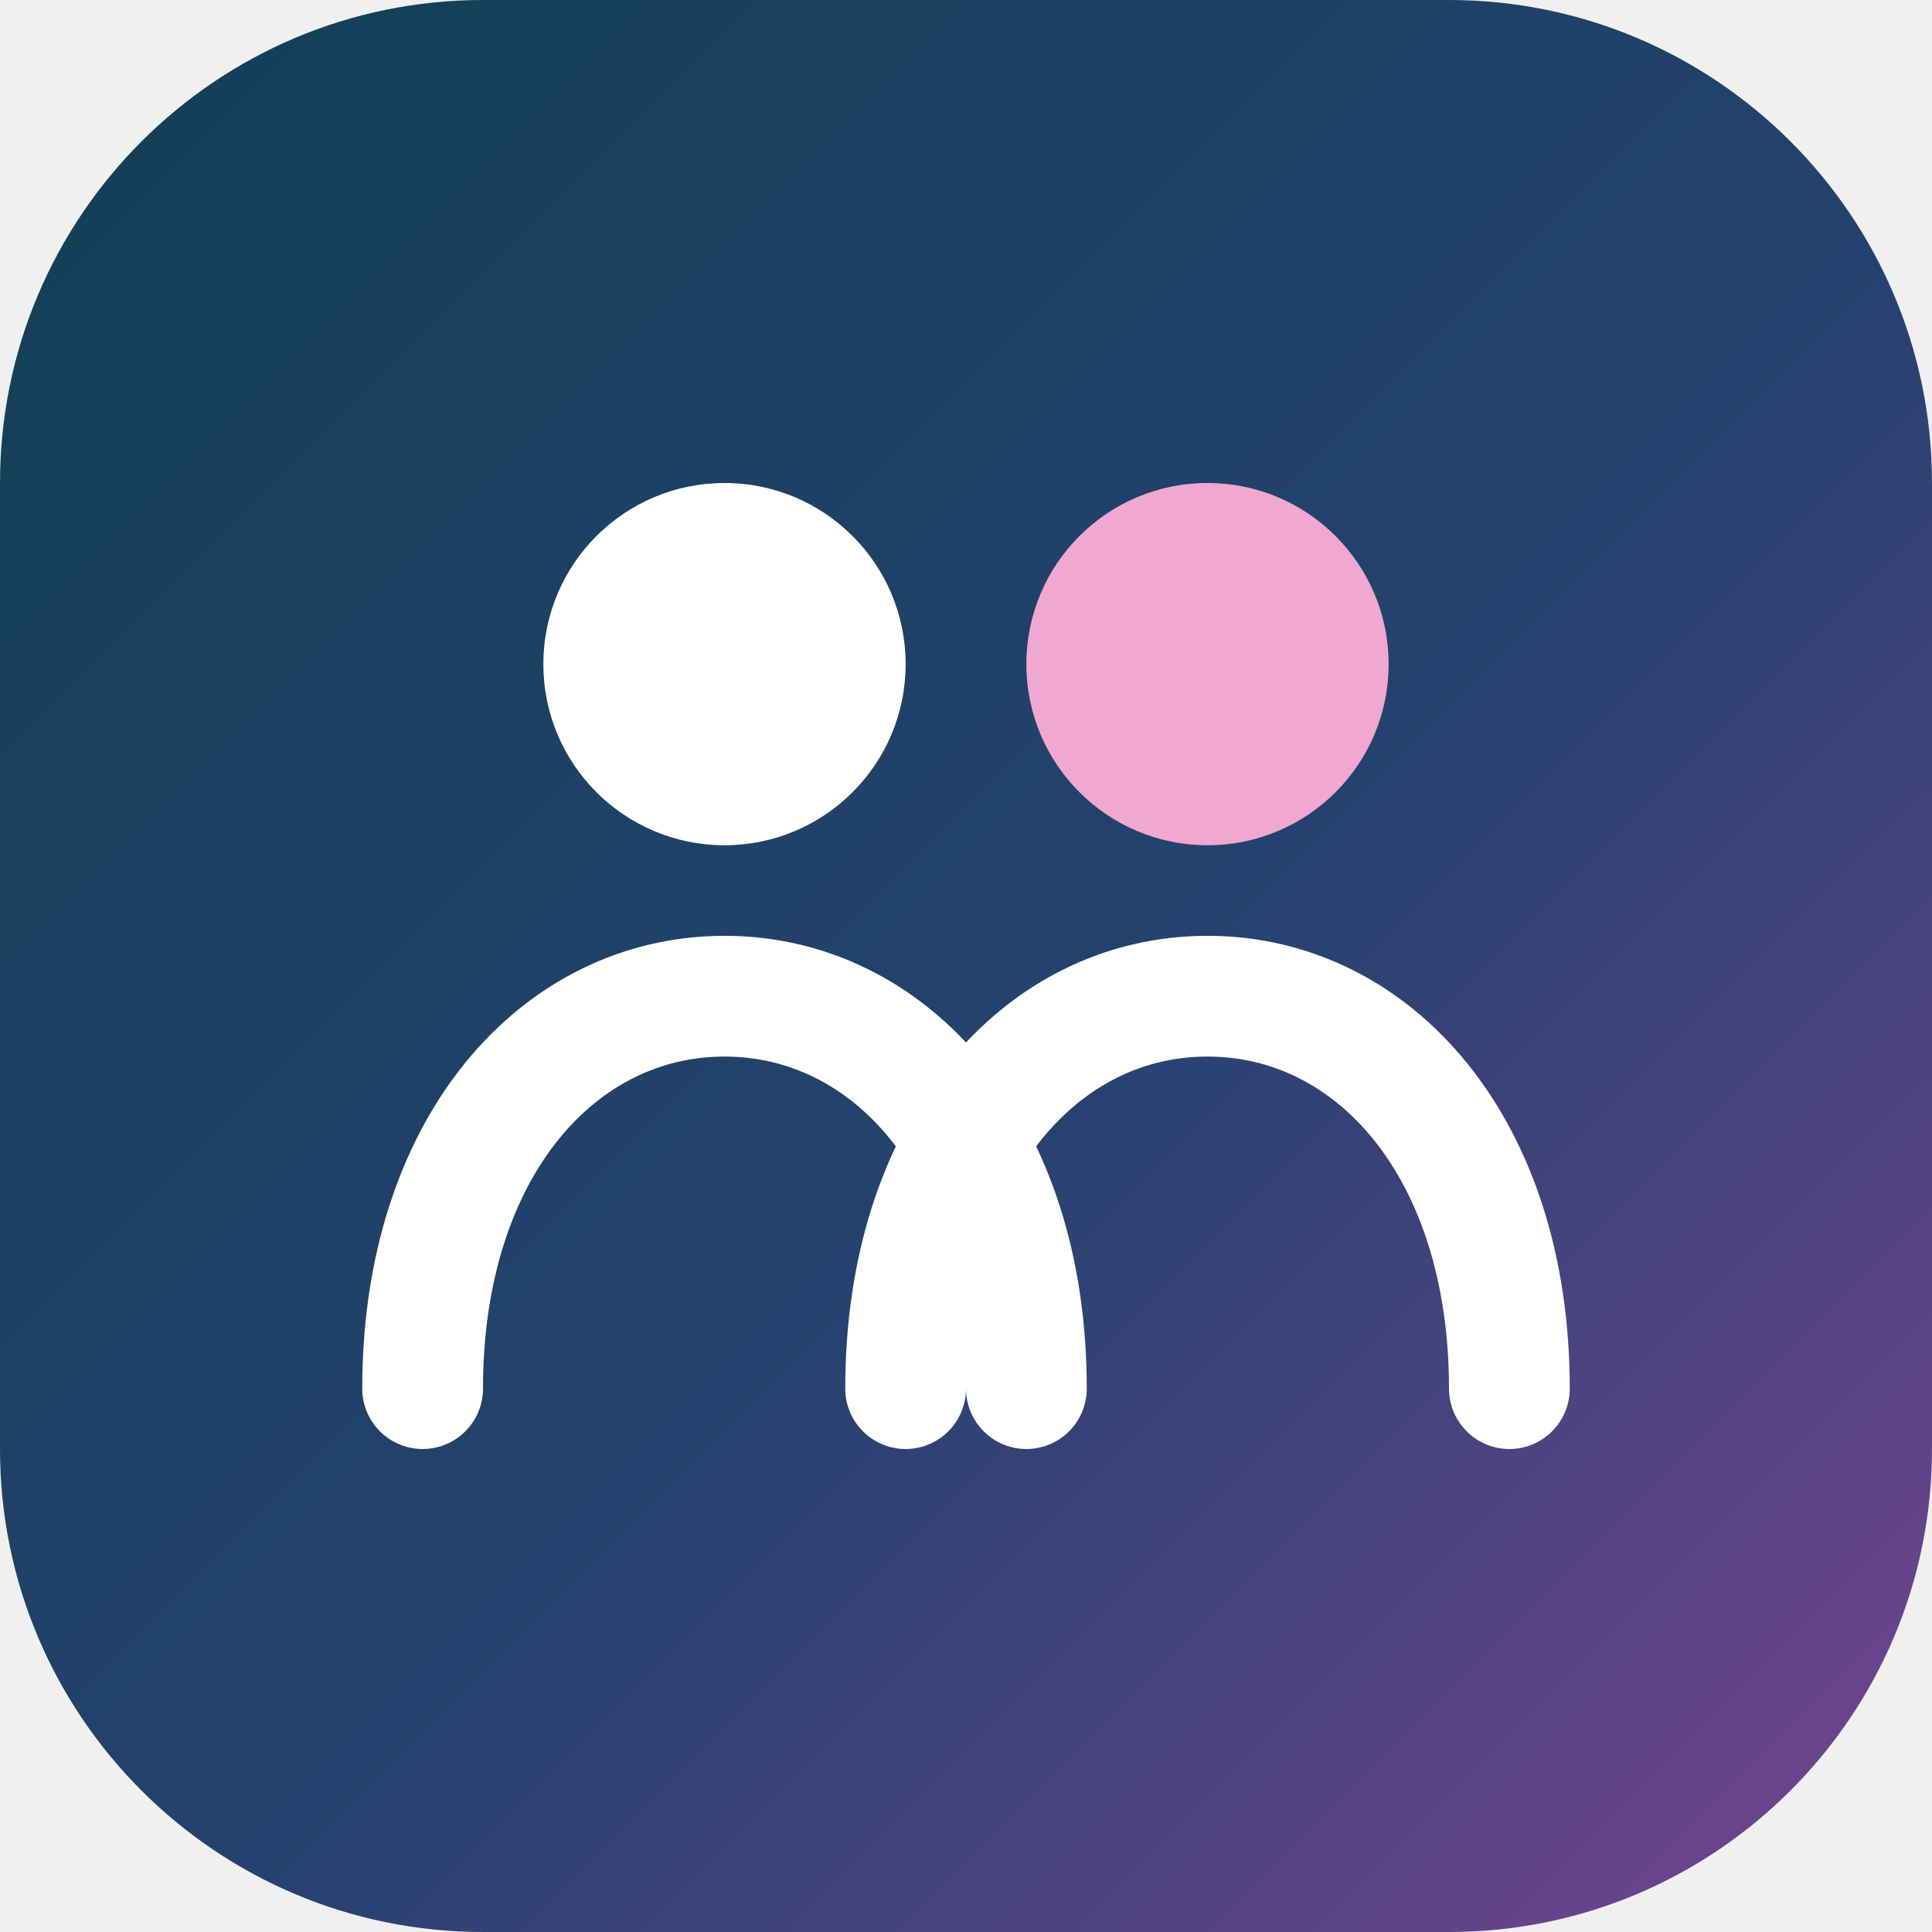
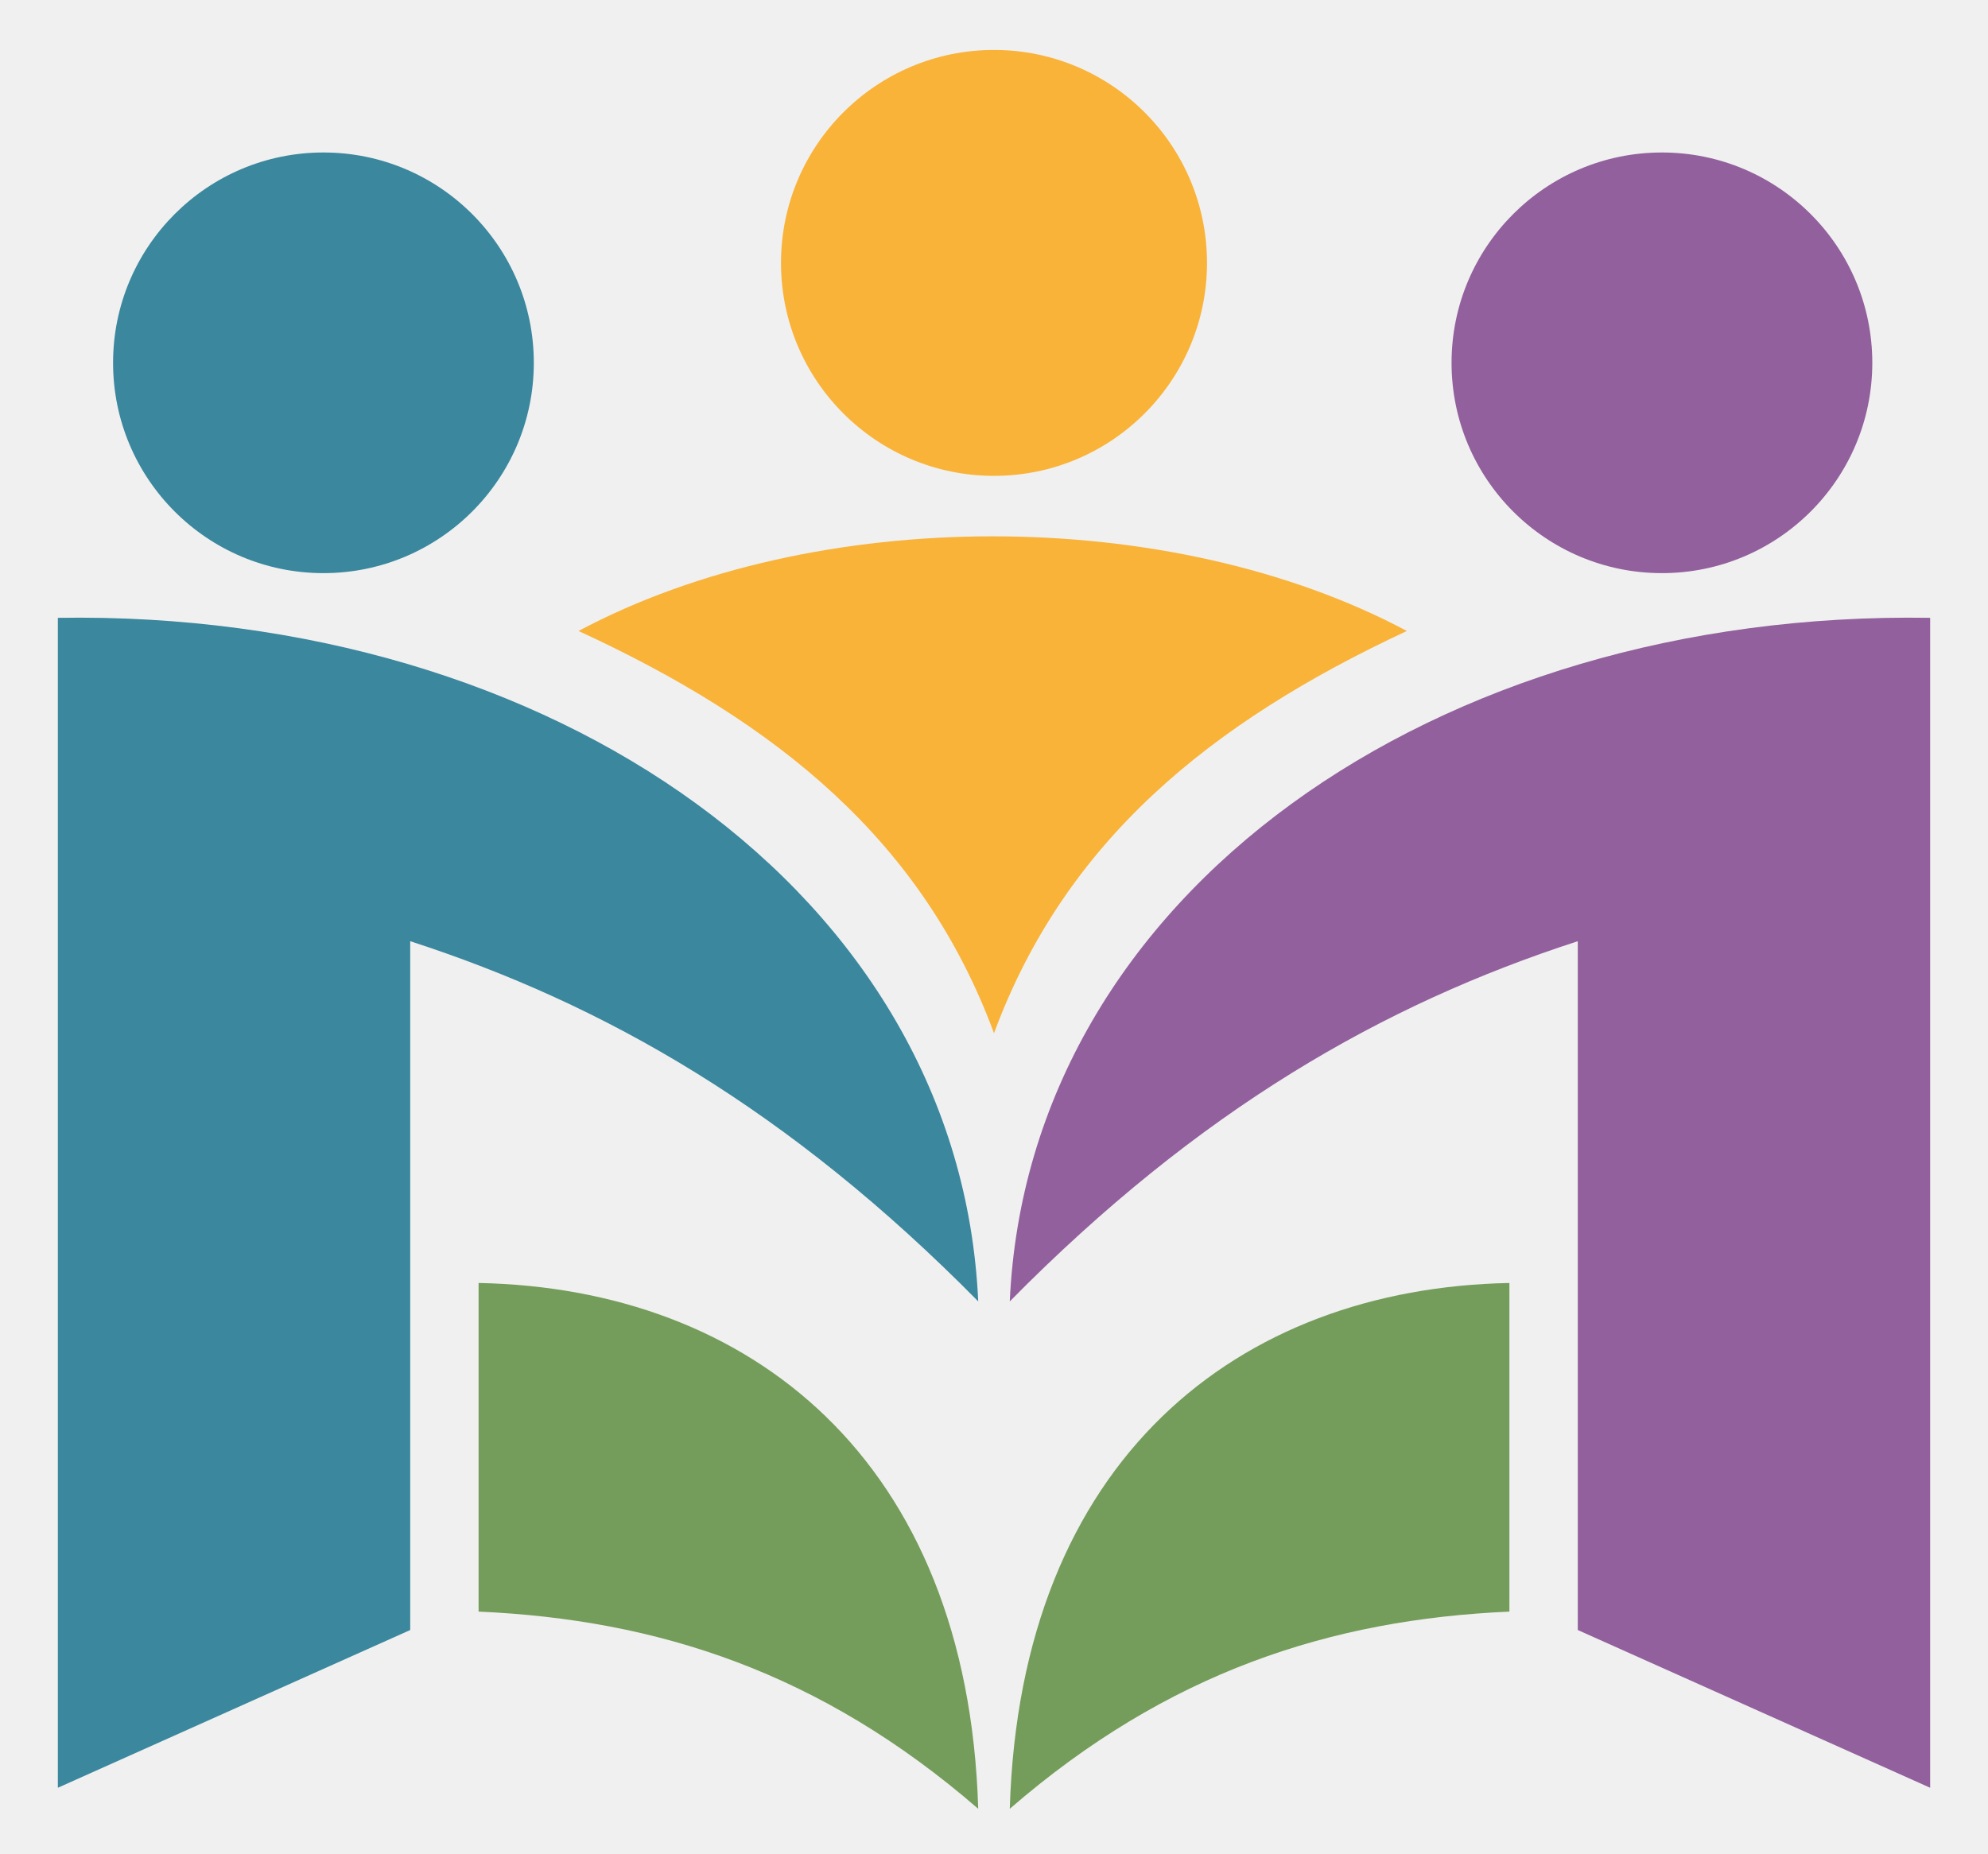
- <svg xmlns="http://www.w3.org/2000/svg" viewBox="0 0 64 64">
-   <defs>
-     <linearGradient id="g" x1="0" y1="0" x2="1" y2="1">
-       <stop offset="0" stop-color="#123f54" />
-       <stop offset=".55" stop-color="#24426f" />
-       <stop offset="1" stop-color="#784493" />
-     </linearGradient>
-   </defs>
-   <rect width="64" height="64" rx="16" fill="url(#g)" />
-   <circle cx="24" cy="22" r="6" fill="#fff" />
-   <circle cx="40" cy="22" r="6" fill="#f1a8d0" />
-   <path d="M14 46c0-8 4.5-13 10-13s10 5 10 13M30 46c0-8 4.5-13 10-13s10 5 10 13" fill="none" stroke="#fff" stroke-width="4" stroke-linecap="round" />
+ <svg xmlns="http://www.w3.org/2000/svg" viewBox="170 90 756 705">
+   <circle cx="293" cy="228" r="80" fill="#3a879e" />
+   <circle cx="548" cy="190" r="81" fill="#f9b339" />
+   <circle cx="802" cy="228" r="80" fill="#92609d" />
+   <path fill="#3a879e" d="M192 325 C380 322 535 430 542 585 C470 512 400 472 326 448 L326 710 L192 770 Z" />
+   <path fill="#92609d" d="M904 325 C716 322 561 430 554 585 C626 512 696 472 770 448 L770 710 L904 770 Z" />
+   <path fill="#f9b339" d="M390 330 C480 282 615 282 705 330 C630 365 575 410 548 483 C521 410 466 365 390 330 Z" />
+   <path fill="#749d5b" d="M352 578 C455 580 538 645 542 778 C482 726 420 706 352 703 Z" />
+   <path fill="#749d5b" d="M744 578 C641 580 558 645 554 778 C614 726 676 706 744 703 Z" />
</svg>
